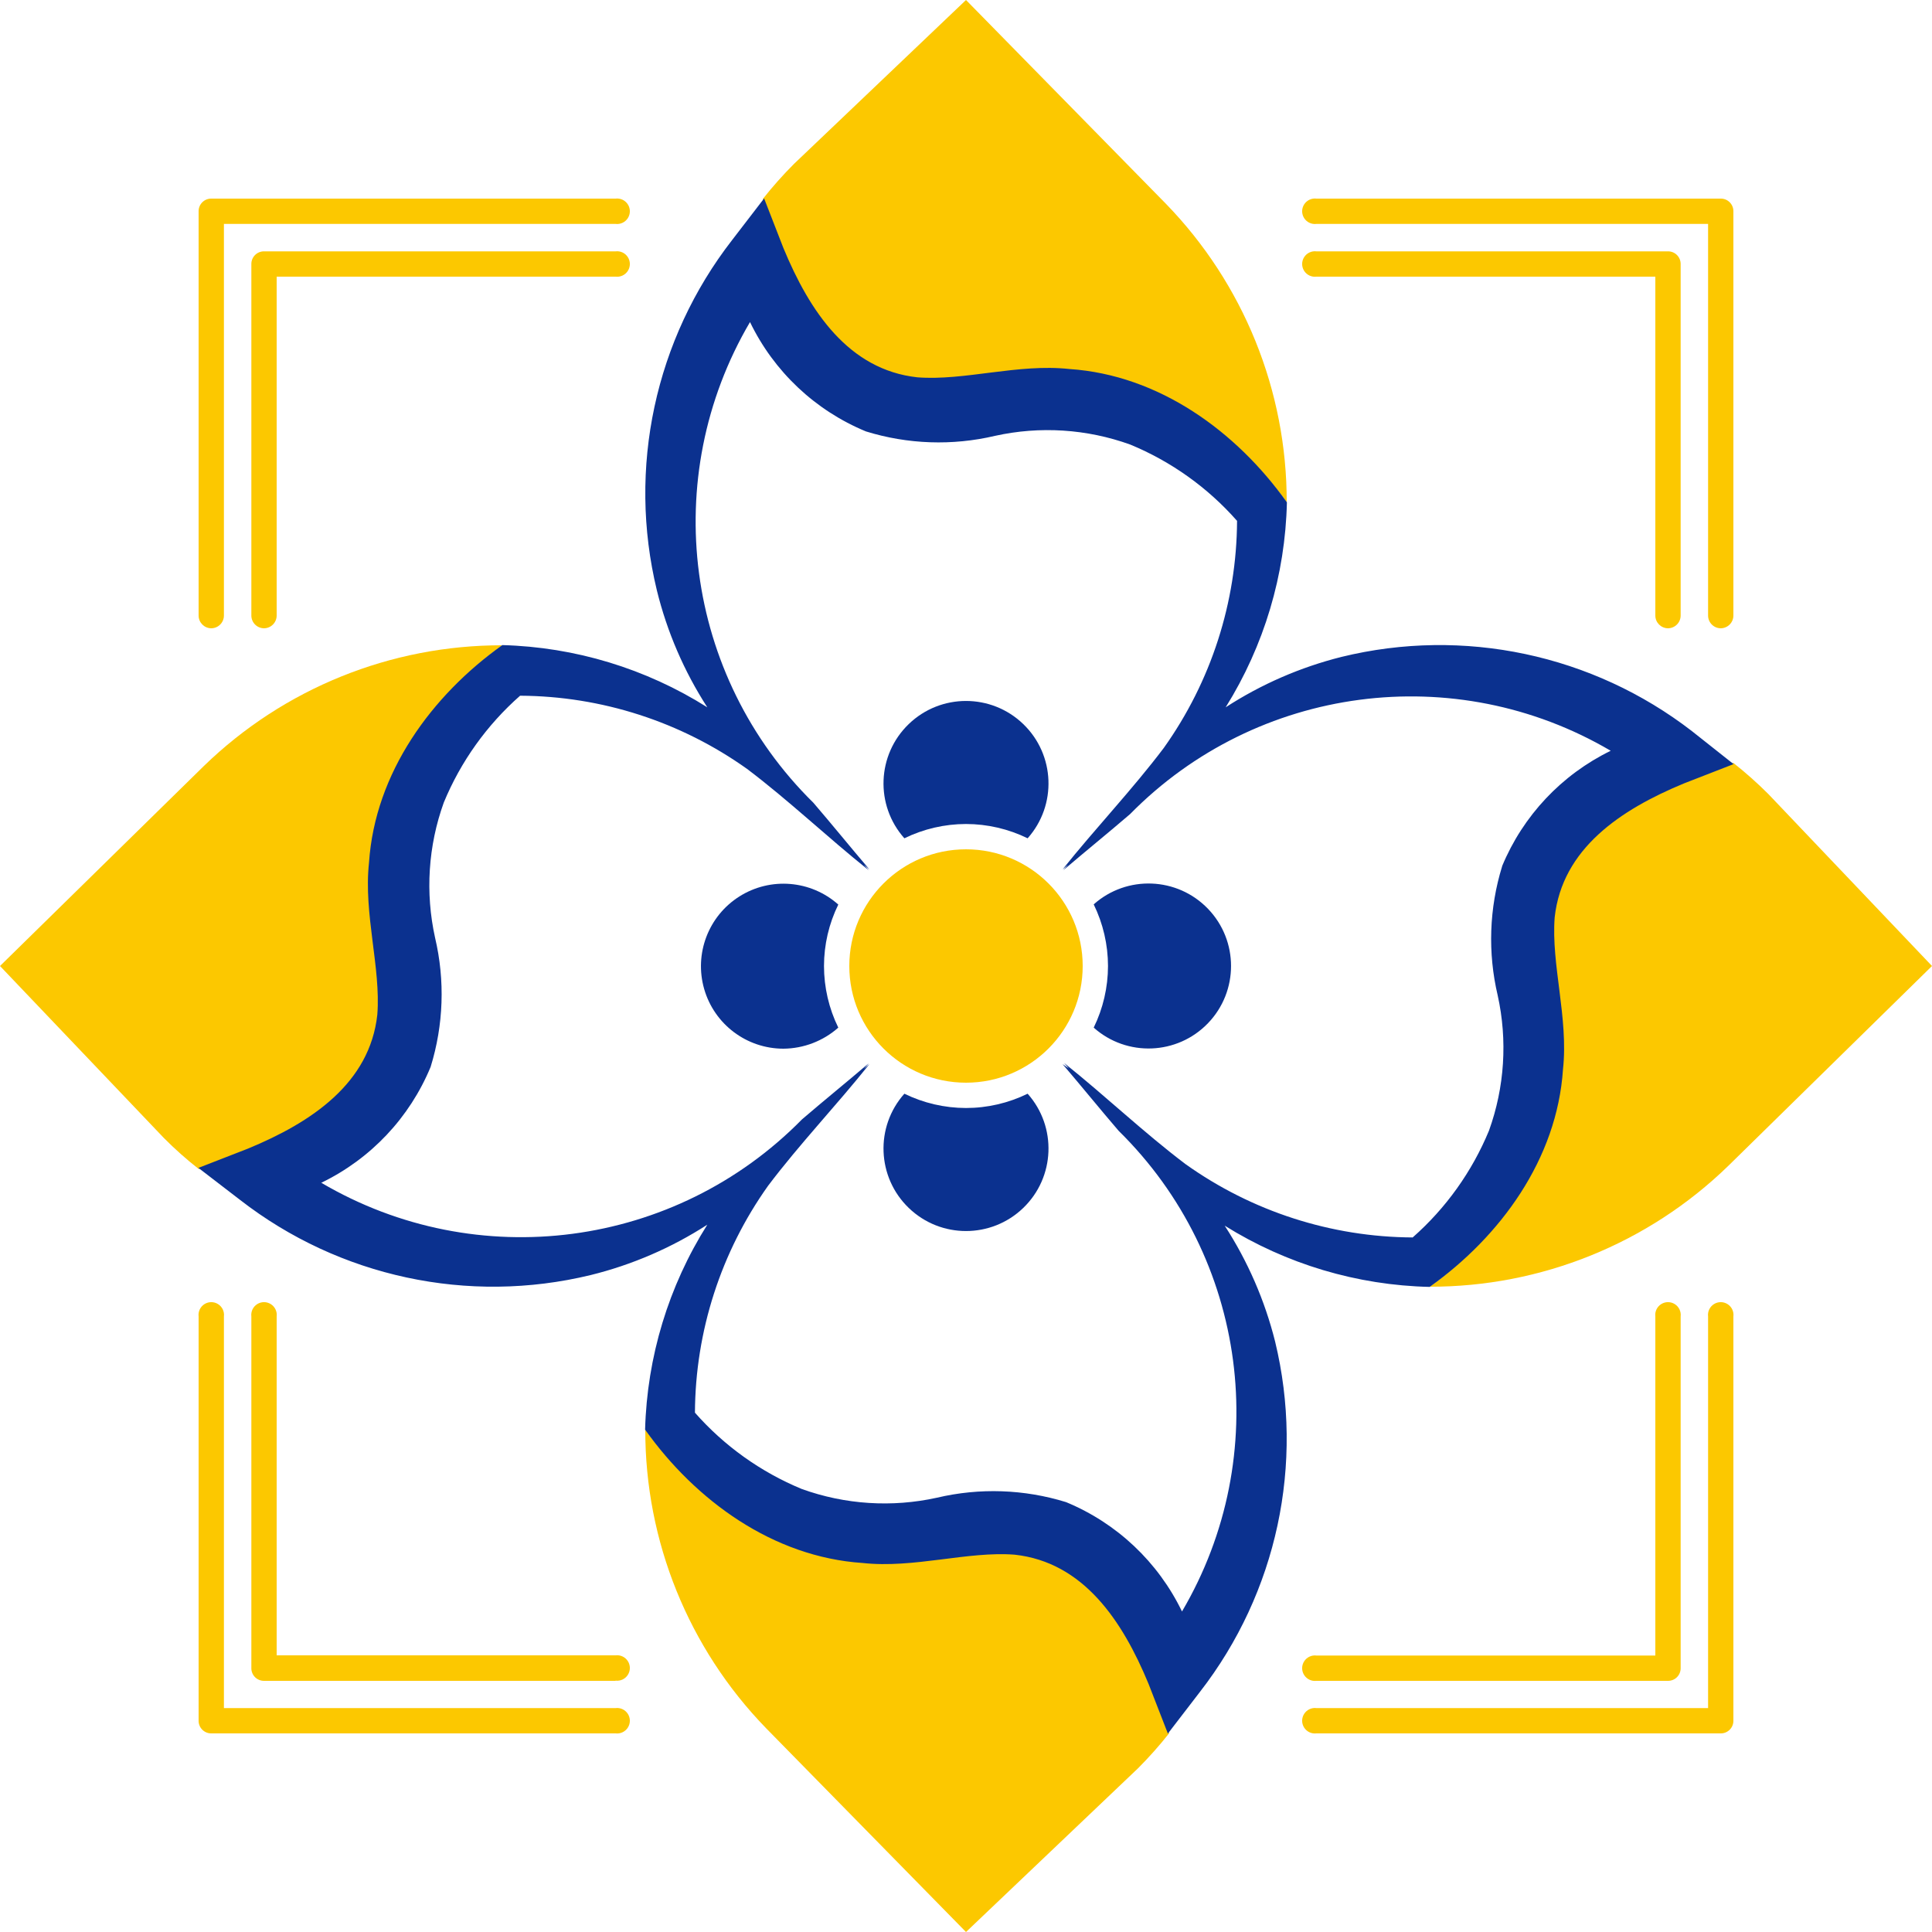
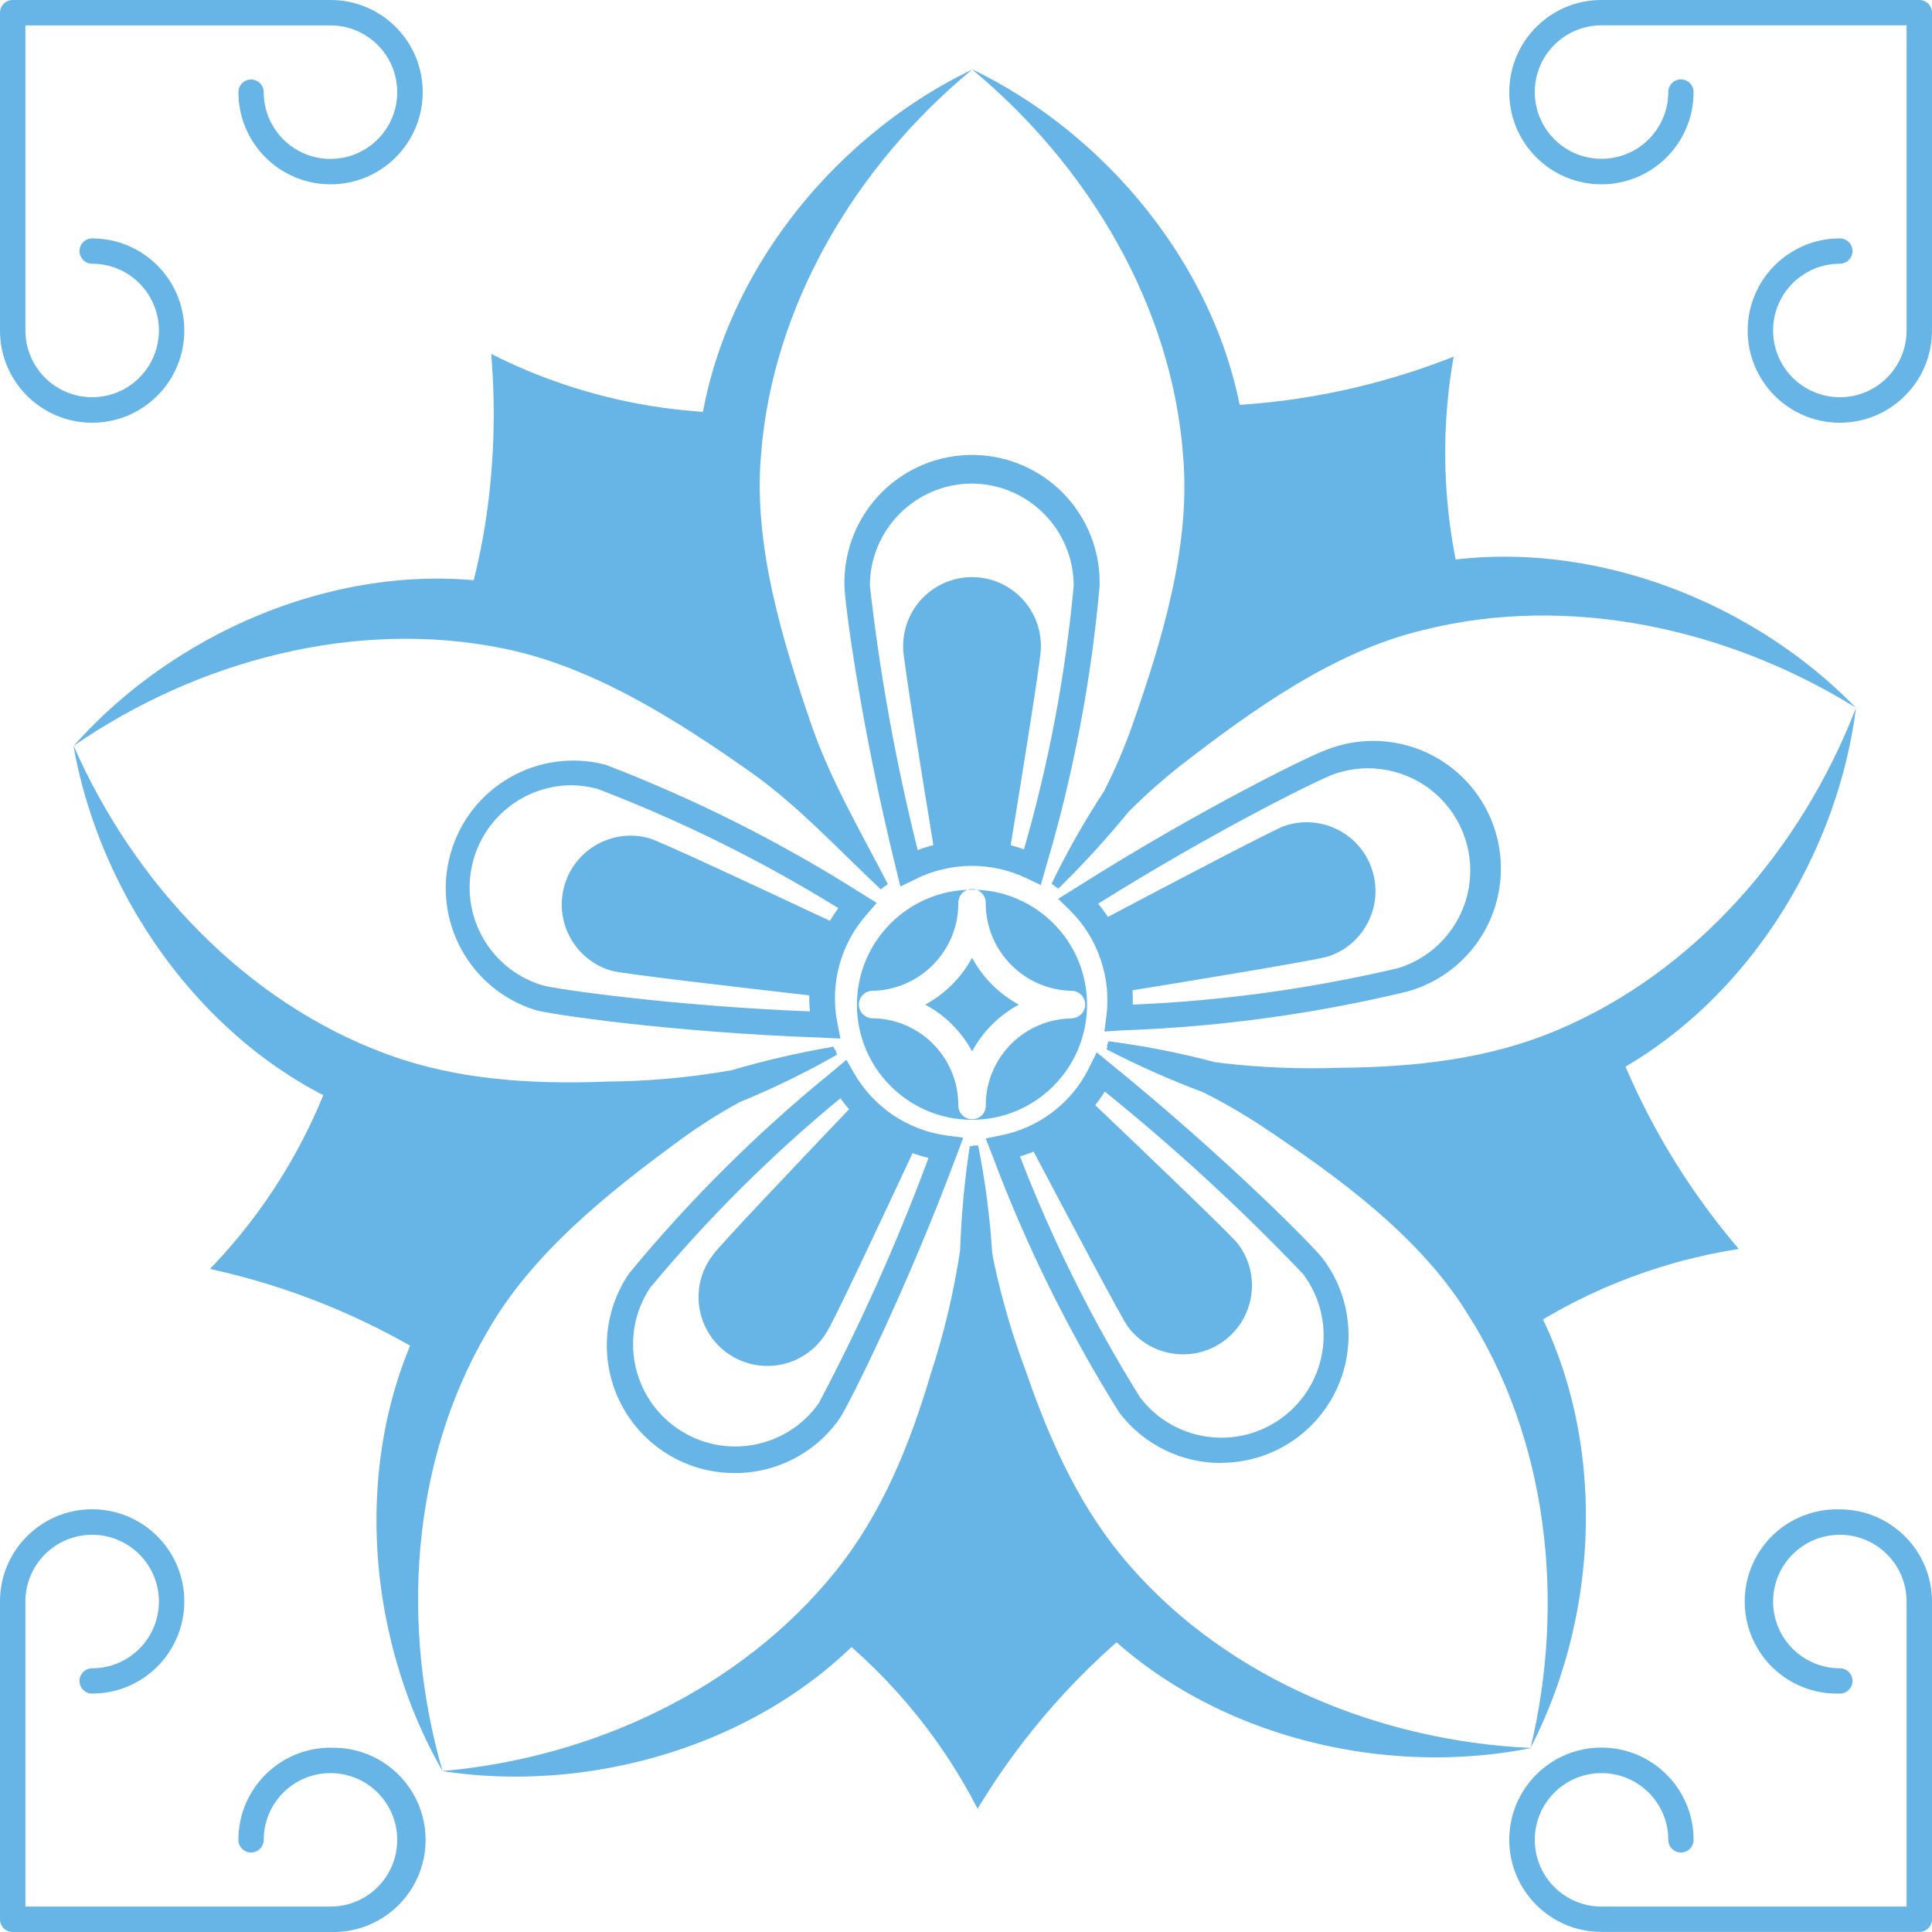
- <svg xmlns="http://www.w3.org/2000/svg" width="100" height="100" viewBox="0 0 100 100">
-   <circle cx="50" cy="50" r="6.04" fill="#fcc800" />
-   <path d="M66.6,26a17.23,17.23,0,0,0-9.14-6.48C52.1,18.17,48.4,21,44.87,18.87c-4.15-2.49-5.38-8.58-5.38-8.58A21,21,0,0,1,41.1,8.48L50,0,60.35,10.55A22.12,22.12,0,0,1,66.6,26Z" fill="#fcc800" />
-   <path d="M74,66.6a17.23,17.23,0,0,0,6.48-9.14c1.36-5.36-1.46-9.06.66-12.59,2.49-4.15,8.58-5.38,8.58-5.38a21,21,0,0,1,1.81,1.61L100,50,89.45,60.35A22.12,22.12,0,0,1,74,66.6Z" fill="#fcc800" />
-   <path d="M33.4,74a17.23,17.23,0,0,0,9.14,6.48c5.36,1.36,9.06-1.46,12.59.66,4.15,2.49,5.38,8.58,5.38,8.58a21,21,0,0,1-1.61,1.81L50,100,39.65,89.45A22.12,22.12,0,0,1,33.4,74Z" fill="#fcc800" />
-   <path d="M26,33.4a17.23,17.23,0,0,0-6.48,9.14C18.17,47.9,21,51.6,18.87,55.13c-2.49,4.15-8.58,5.38-8.58,5.38A19.49,19.49,0,0,1,8.48,58.9L0,50,10.55,39.65A22.12,22.12,0,0,1,26,33.4Z" fill="#fcc800" />
-   <path d="M87.57,37.84A21.37,21.37,0,0,0,69.44,34a19.92,19.92,0,0,0-6,2.61A20.92,20.92,0,0,0,66.61,26C64,22.34,60,19.41,55.35,19.1c-2.66-.29-5.43.62-7.87.43-3.55-.39-5.57-3.4-6.93-6.69l-1-2.57-1.66,2.16A21.37,21.37,0,0,0,34,30.56a19.92,19.92,0,0,0,2.61,6.05A20.92,20.92,0,0,0,26,33.39C22.34,36,19.41,40,19.1,44.65c-.29,2.66.62,5.43.43,7.87-.39,3.55-3.4,5.57-6.69,6.93l-2.57,1,2.16,1.66A21.37,21.37,0,0,0,30.56,66a19.92,19.92,0,0,0,6.05-2.61A20.92,20.92,0,0,0,33.39,74C36,77.66,40,80.59,44.65,80.9c2.66.29,5.43-.62,7.87-.43,3.55.39,5.57,3.4,6.93,6.69l1,2.57,1.66-2.16A21.37,21.37,0,0,0,66,69.44a19.92,19.92,0,0,0-2.61-6A20.92,20.92,0,0,0,74,66.61C77.66,64,80.59,60,80.9,55.35c.29-2.66-.62-5.43-.43-7.87.39-3.55,3.4-5.57,6.69-6.93l2.57-1Zm-9.82,7a12.73,12.73,0,0,0-.23,6.68,12.61,12.61,0,0,1-.45,7,15,15,0,0,1-3.95,5.53,20.43,20.43,0,0,1-11.75-3.79c-2.16-1.63-4.16-3.54-6.29-5.24l.24.28L55,55.08c1,1.17,1.92,2.31,2.9,3.45a20.39,20.39,0,0,1,3.28,24.88,11.57,11.57,0,0,0-6-5.66,12.73,12.73,0,0,0-6.68-.23,12.61,12.61,0,0,1-7-.45,15,15,0,0,1-5.53-3.95,20.43,20.43,0,0,1,3.79-11.75c1.63-2.16,3.54-4.16,5.24-6.29l-.28.24.24-.28c-1.17,1-2.31,1.92-3.45,2.9a20.39,20.39,0,0,1-24.88,3.28,11.57,11.57,0,0,0,5.66-6,12.73,12.73,0,0,0,.23-6.68,12.61,12.61,0,0,1,.45-7,15,15,0,0,1,3.95-5.53,20.43,20.43,0,0,1,11.75,3.79c2.16,1.63,4.16,3.54,6.29,5.24l-.24-.28.28.24c-1-1.17-1.92-2.31-2.9-3.45a20.4,20.4,0,0,1-3.28-24.88,11.57,11.57,0,0,0,6,5.66,12.73,12.73,0,0,0,6.68.23,12.61,12.61,0,0,1,7,.45,15,15,0,0,1,5.53,3.95,20.43,20.43,0,0,1-3.79,11.75c-1.63,2.16-3.54,4.16-5.24,6.29l.28-.24-.24.28c1.17-1,2.31-1.92,3.45-2.9a20.4,20.4,0,0,1,24.88-3.28A11.57,11.57,0,0,0,77.75,44.83Z" fill="#0b318f" />
-   <path d="M50,42.65a7.29,7.29,0,0,1,3.19.74,4.27,4.27,0,1,0-6.38,0A7.29,7.29,0,0,1,50,42.65Z" fill="#0b318f" />
-   <path d="M57.35,50a7.29,7.29,0,0,1-.74,3.19,4.27,4.27,0,1,0,0-6.38A7.29,7.29,0,0,1,57.35,50Z" fill="#0b318f" />
-   <path d="M50,57.35a7.29,7.29,0,0,1-3.19-.74,4.27,4.27,0,1,0,6.38,0A7.26,7.26,0,0,1,50,57.35Z" fill="#0b318f" />
-   <path d="M42.65,50a7.22,7.22,0,0,1,.74-3.18,4.27,4.27,0,1,0-2.84,7.46,4.34,4.34,0,0,0,2.84-1.09A7.26,7.26,0,0,1,42.65,50Z" fill="#0b318f" />
-   <path d="M89.07,32.52a.66.66,0,0,1-.66-.66V11.59H68.14a.66.66,0,1,1,0-1.31H89.07a.65.65,0,0,1,.65.65V31.86A.66.66,0,0,1,89.07,32.52Z" fill="#fcc800" />
-   <path d="M86.33,32.52a.66.66,0,0,1-.65-.66V14.32H68.14a.66.66,0,1,1,0-1.31H86.33a.65.65,0,0,1,.66.66V31.86A.66.66,0,0,1,86.33,32.52Z" fill="#fcc800" />
-   <path d="M89.07,89.72H68.14a.66.66,0,1,1,0-1.31H88.41V68.14a.66.66,0,1,1,1.31,0V89.07A.65.65,0,0,1,89.07,89.72Z" fill="#fcc800" />
-   <path d="M86.33,87H68.14a.66.66,0,1,1,0-1.31H85.68V68.14a.66.66,0,1,1,1.31,0V86.33A.65.65,0,0,1,86.33,87Z" fill="#fcc800" />
-   <path d="M31.86,89.72H10.93a.65.65,0,0,1-.65-.65V68.14a.66.66,0,1,1,1.31,0V88.41H31.86a.66.66,0,1,1,0,1.31Z" fill="#fcc800" />
-   <path d="M31.86,87H13.67a.65.65,0,0,1-.66-.66V68.14a.66.66,0,1,1,1.31,0V85.68H31.86a.66.66,0,1,1,0,1.31Z" fill="#fcc800" />
-   <path d="M10.93,32.52a.66.66,0,0,1-.65-.66V10.93a.65.65,0,0,1,.65-.65H31.86a.66.66,0,1,1,0,1.31H11.59V31.86A.66.66,0,0,1,10.93,32.52Z" fill="#fcc800" />
-   <path d="M13.67,32.52a.66.66,0,0,1-.66-.66V13.67a.65.65,0,0,1,.66-.66H31.86a.66.66,0,1,1,0,1.31H14.32V31.86A.66.66,0,0,1,13.67,32.52Z" fill="#fcc800" />
+ <svg xmlns="http://www.w3.org/2000/svg" width="200" height="200" viewBox="0 0 200 200">
+   <g>
+     <path d="M76,42.75a58.21,58.21,0,0,1-7.39-.54,56.74,56.74,0,0,1-17.76-5.57,74,74,0,0,1-.66,17.87,74,74,0,0,1-2,8.72,63.48,63.48,0,0,1,13.88,3.7,64.52,64.52,0,0,1,22,14.53A57.69,57.69,0,0,1,75.6,56.19,56.45,56.45,0,0,1,76,42.75Z" fill="#66b5e6" />
+     <path d="M151.87,62.76a55.84,55.84,0,0,1-1.6-7.23,57.11,57.11,0,0,1,.21-18.61,73.4,73.4,0,0,1-17.3,4.51,76.62,76.62,0,0,1-8.91.65,63,63,0,0,1,.45,14.35,64.34,64.34,0,0,1-7.58,25.26,57.84,57.84,0,0,1,21.74-15.46A56.36,56.36,0,0,1,151.87,62.76Z" fill="#66b5e6" />
+     <path d="M156,139a56.7,56.7,0,0,1,24-9.71,73.8,73.8,0,0,1-9.89-14.9,74.66,74.66,0,0,1-3.5-8.21,63.29,63.29,0,0,1-13.43,5.09,64.36,64.36,0,0,1-26.35,1,57.75,57.75,0,0,1,21.68,15.54A56.42,56.42,0,0,1,156,139Z" fill="#66b5e6" />
+     <path d="M84.44,167.51a56.91,56.91,0,0,1,16.76,19.73,73.35,73.35,0,0,1,17.73-20,63.09,63.09,0,0,1-9.05-11.16,64.35,64.35,0,0,1-9.27-24.69,57.79,57.79,0,0,1-7.93,25.48A55.86,55.86,0,0,1,84.44,167.51Z" fill="#66b5e6" />
+     <path d="M35,109.13a55.51,55.51,0,0,1-2.7,6.9,57,57,0,0,1-10.56,15.33,73.69,73.69,0,0,1,16.88,5.91,73.28,73.28,0,0,1,7.75,4.43A63.27,63.27,0,0,1,54,129.53,64.37,64.37,0,0,1,74.36,112.8a57.83,57.83,0,0,1-26.67.7A55.75,55.75,0,0,1,35,109.13Z" fill="#66b5e6" />
+     <path d="M93.21,91.77l-.49-2c-3.66-14.86-5.3-27.55-5.3-29.1a13.21,13.21,0,1,1,26.41,0,147.88,147.88,0,0,1-5.57,29.13l-.52,1.82-1.4-.67a13.11,13.11,0,0,0-11.65.1Zm7.42-41.71A10.59,10.59,0,0,0,90.05,60.64,210.31,210.31,0,0,0,95,88a15.72,15.72,0,0,1,11-.07,147.33,147.33,0,0,0,5.15-27.3A10.59,10.59,0,0,0,100.63,50.06Z" fill="#66b5e6" />
+     <path d="M100.63,88.81a14.12,14.12,0,0,1,3.7.5c1.73-10.55,3.42-21.11,3.42-22.17a7.13,7.13,0,1,0-14.25,0c0,1.06,1.69,11.62,3.42,22.17A14.19,14.19,0,0,1,100.63,88.81Z" fill="#66b5e6" />
+     <path d="M122.48,47.25c.79,9.35-2.2,19.14-5.39,28.2a57,57,0,0,1-2.8,6.46,85.25,85.25,0,0,0-5.43,9.57l.44.33,0,0,.25.18A95.69,95.69,0,0,0,116.86,84a62.12,62.12,0,0,1,5.35-4.75c7.59-5.88,15.92-11.81,25-14,15.17-3.85,31.7-.18,44.89,8-11.56-11.91-30-18.48-46.48-14.42-8,1.88-15.12,6.3-21.13,11.75,3.29-7.45,5.26-15.66,4.51-23.86-1.34-16.93-13.43-32.37-28.4-39.56C112.61,17.1,121.34,31.62,122.48,47.25Z" fill="#66b5e6" />
+     <path d="M163.61,112.76c15.63-6.64,26.44-23,28.52-39.48-5.6,14.51-16.61,27.39-31.07,33.42-6.95,2.92-14.53,3.78-22.5,3.84a81.58,81.58,0,0,1-11.81-.46l-1-.13a85.76,85.76,0,0,0-11-2.16l-.17.53.06,0-.09.31a92.59,92.59,0,0,0,10,4.44,60.88,60.88,0,0,1,6,3.46c8,5.33,16.26,11.34,21.25,19.28,8.48,13.16,10.26,30,6.65,45.11,7.62-14.74,8-34.33-1.11-48.65-4.29-6.93-10.72-12.28-17.76-16.24C147.74,116.8,156.11,116.05,163.61,112.76Z" fill="#66b5e6" />
+     <path d="M117,162.13c-5-5.67-8.19-12.58-10.78-20.12a79.52,79.52,0,0,1-3.33-11.34c-.07-.32-.12-.65-.18-1a83.9,83.9,0,0,0-1.45-11.09h-.55v.07h-.32a92.71,92.71,0,0,0-1,10.79,78.05,78.05,0,0,1-3,12.66c-2.25,7.64-5.16,14.67-9.88,20.55C76.64,174.91,61.24,182,45.77,183.34c16.4,2.53,35.08-3.35,45.77-16.53,5.21-6.27,8.24-14.07,9.75-22,1.87,7.9,5.24,15.59,10.74,21.66,11.27,12.71,30.22,17.75,46.5,14.48C143,180.26,127.29,173.91,117,162.13Z" fill="#66b5e6" />
+     <path d="M50.4,137.94C55,129.79,63,123.4,70.79,117.73a55.08,55.08,0,0,1,5.76-3.63,86.43,86.43,0,0,0,10.1-4.92l-.18-.53-.07,0-.11-.3a93.37,93.37,0,0,0-10.56,2.44,78.15,78.15,0,0,1-13,1.18c-8,.3-15.56-.23-22.63-2.82-14.7-5.39-26.27-17.75-32.5-32C10.46,93.54,22,109.38,37.87,115.33c7.61,2.94,16,3.33,24,2.25-6.89,4.28-13.12,9.92-17.12,17.07-8.46,14.72-7.22,34.29,1.06,48.69C41.49,168.39,42.5,151.48,50.4,137.94Z" fill="#66b5e6" />
+     <path d="M52.16,67.14C61.36,69,70,74.5,77.81,80c4.91,3.51,8.9,7.87,13.37,12.07l.27-.22,0,0,.46-.32c-2.81-5.45-5.81-10.54-7.82-16.22C81,66.34,78,56.56,78.77,47.21c1.16-15.61,9.88-30.12,21.86-40-15,7.19-27,22.6-28.41,39.52-.79,8.6,1.4,17.22,5,25,.38.87.77,1.74,1.19,2.62-.75-.67-1.51-1.31-2.27-1.93C69.66,66.79,62,62.3,53.47,60.7,36.82,57.36,18.66,64.76,7.65,77.19,20.45,68.37,36.82,64,52.16,67.14Z" fill="#66b5e6" />
+     <path d="M114.33,106.78l.2-1.56a13.05,13.05,0,0,0-.57-5.83,12.89,12.89,0,0,0-3.23-5.18l-1.19-1.16,1.78-1.11c12.93-8.2,24.43-13.79,25.9-14.28a13.21,13.21,0,1,1,8.4,25,148,148,0,0,1-29.39,4Zm-.65-13.23A15.61,15.61,0,0,1,117.26,104a146.5,146.5,0,0,0,27.52-3.79,10.58,10.58,0,1,0-6.72-20.06C136.74,80.59,125.84,85.93,113.68,93.55Z" fill="#66b5e6" />
+     <path d="M114.71,99.14a14.27,14.27,0,0,1,.71,3.67c10.55-1.71,21.1-3.47,22.11-3.81A7.12,7.12,0,0,0,133,85.49c-1,.33-10.49,5.29-19.94,10.29A14.38,14.38,0,0,1,114.71,99.14Z" fill="#66b5e6" />
+     <path d="M126.4,151.45a13.21,13.21,0,0,1-10.55-5.24,148.38,148.38,0,0,1-13.12-26.59l-.69-1.77,1.53-.31a13,13,0,0,0,9.23-7.11l.73-1.49,1.62,1.33c11.87,9.65,20.84,18.78,21.77,20a13.19,13.19,0,0,1-10.52,21.16Zm-20.8-31.71A147.81,147.81,0,0,0,118,144.63a10.58,10.58,0,0,0,16.88-12.76A214.07,214.07,0,0,0,114.37,113a15.65,15.65,0,0,1-8.77,6.71Z" fill="#66b5e6" />
+     <path d="M109.4,115.78a14.37,14.37,0,0,1-3.25,1.83c5,9.47,10,18.91,10.63,19.76a7.13,7.13,0,1,0,11.38-8.6c-.65-.85-8.36-8.25-16.1-15.62A15.06,15.06,0,0,1,109.4,115.78Z" fill="#66b5e6" />
+     <path d="M76,152.49a13.21,13.21,0,0,1-10.88-20.66,148.65,148.65,0,0,1,21.05-20.9l1.45-1.22.78,1.36a13.08,13.08,0,0,0,9.68,6.49l1.64.21-.75,2c-5.37,14.33-11.17,25.73-12,27A13.18,13.18,0,0,1,76,152.49Zm11-38.8A147.84,147.84,0,0,0,67.3,133.31a10.58,10.58,0,0,0,17.46,11.95,211.24,211.24,0,0,0,11.36-25.39A15.75,15.75,0,0,1,87,113.69Z" fill="#66b5e6" />
+     <path d="M91.94,116a14.18,14.18,0,0,1-2.78-2.5C81.77,121.26,74.42,129,73.81,129.9a7.13,7.13,0,1,0,11.77,8c.61-.88,5.17-10.55,9.69-20.24A14.27,14.27,0,0,1,91.94,116Z" fill="#66b5e6" />
+     <path d="M87,107.51l-2.09-.1c-15.31-.53-28-2.41-29.45-2.84a13.21,13.21,0,0,1,7.21-25.41A149,149,0,0,1,89.15,92.47l1.61,1-1,1.16a13.06,13.06,0,0,0-3.08,11.24ZM59,81.29A10.58,10.58,0,0,0,56.15,102c1.34.39,13.35,2.13,27.69,2.7a15.45,15.45,0,0,1,.53-5.69,15.7,15.7,0,0,1,2.41-5A147.36,147.36,0,0,0,61.92,81.69,10.62,10.62,0,0,0,59,81.29Z" fill="#66b5e6" />
+     <path d="M86.14,99.56a14.08,14.08,0,0,1,1.49-3.43c-9.68-4.55-19.37-9.06-20.4-9.35a7.13,7.13,0,0,0-3.89,13.72c1,.29,11.65,1.54,22.27,2.75A14.3,14.3,0,0,1,86.14,99.56Z" fill="#66b5e6" />
+     <path d="M34.21,0H1.32A1.31,1.31,0,0,0,0,1.32V34.21a9.54,9.54,0,1,0,9.54-9.53,1.31,1.31,0,1,0,0,2.62,6.91,6.91,0,1,1-6.91,6.91V2.63H34.21A6.91,6.91,0,1,1,27.3,9.54a1.31,1.31,0,0,0-2.62,0A9.54,9.54,0,1,0,34.21,0Z" fill="#66b5e6" />
+     <path d="M198.68,0H165.79a9.54,9.54,0,1,0,9.53,9.53,1.31,1.31,0,1,0-2.62,0,6.91,6.91,0,1,1-6.91-6.91h31.58V34.21a6.91,6.91,0,1,1-6.91-6.91,1.31,1.31,0,1,0,0-2.62A9.54,9.54,0,1,0,200,34.21V1.32A1.31,1.31,0,0,0,198.68,0Z" fill="#66b5e6" />
+     <path d="M190.46,156.25a9.54,9.54,0,1,0,0,19.07,1.31,1.31,0,1,0,0-2.62,6.91,6.91,0,1,1,6.91-6.91v31.58H165.79a6.91,6.91,0,1,1,6.91-6.91,1.31,1.31,0,1,0,2.62,0,9.54,9.54,0,1,0-9.53,9.53h32.89a1.31,1.31,0,0,0,1.32-1.31V165.79A9.55,9.55,0,0,0,190.46,156.25Z" fill="#66b5e6" />
+     <path d="M34.21,180.92a9.54,9.54,0,0,0-9.53,9.54,1.31,1.31,0,0,0,2.62,0,6.91,6.91,0,1,1,6.91,6.91H2.63V165.79a6.91,6.91,0,1,1,6.91,6.91,1.31,1.31,0,1,0,0,2.62A9.54,9.54,0,1,0,0,165.79v32.89A1.31,1.31,0,0,0,1.32,200H34.21a9.54,9.54,0,1,0,0-19.07Z" fill="#66b5e6" />
+     <g>
+       <path d="M100.63,99.15A12.11,12.11,0,0,1,95.78,104a11.84,11.84,0,0,1,4.85,4.84,11.94,11.94,0,0,1,4.84-4.84A12,12,0,0,1,100.63,99.15Z" fill="#66b5e6" />
+       <path d="M100.63,92.1a11.91,11.91,0,1,0,11.9,11.9A11.9,11.9,0,0,0,100.63,92.1Zm10.29,13.33a9,9,0,0,0-8.87,8.71v.31h0a1.4,1.4,0,0,1-1.31,1.41h-.12a1.42,1.42,0,0,1-1.33-.93,1.33,1.33,0,0,1-.09-.49v-.37a9,9,0,0,0-8.87-8.66,1.42,1.42,0,0,1,0-2.84,9.08,9.08,0,0,0,8.88-9h0a1.42,1.42,0,1,1,2.83,0h0a9.09,9.09,0,0,0,8.88,9,1.42,1.42,0,0,1,0,2.84Z" fill="#66b5e6" />
+     </g>
+   </g>
</svg>
